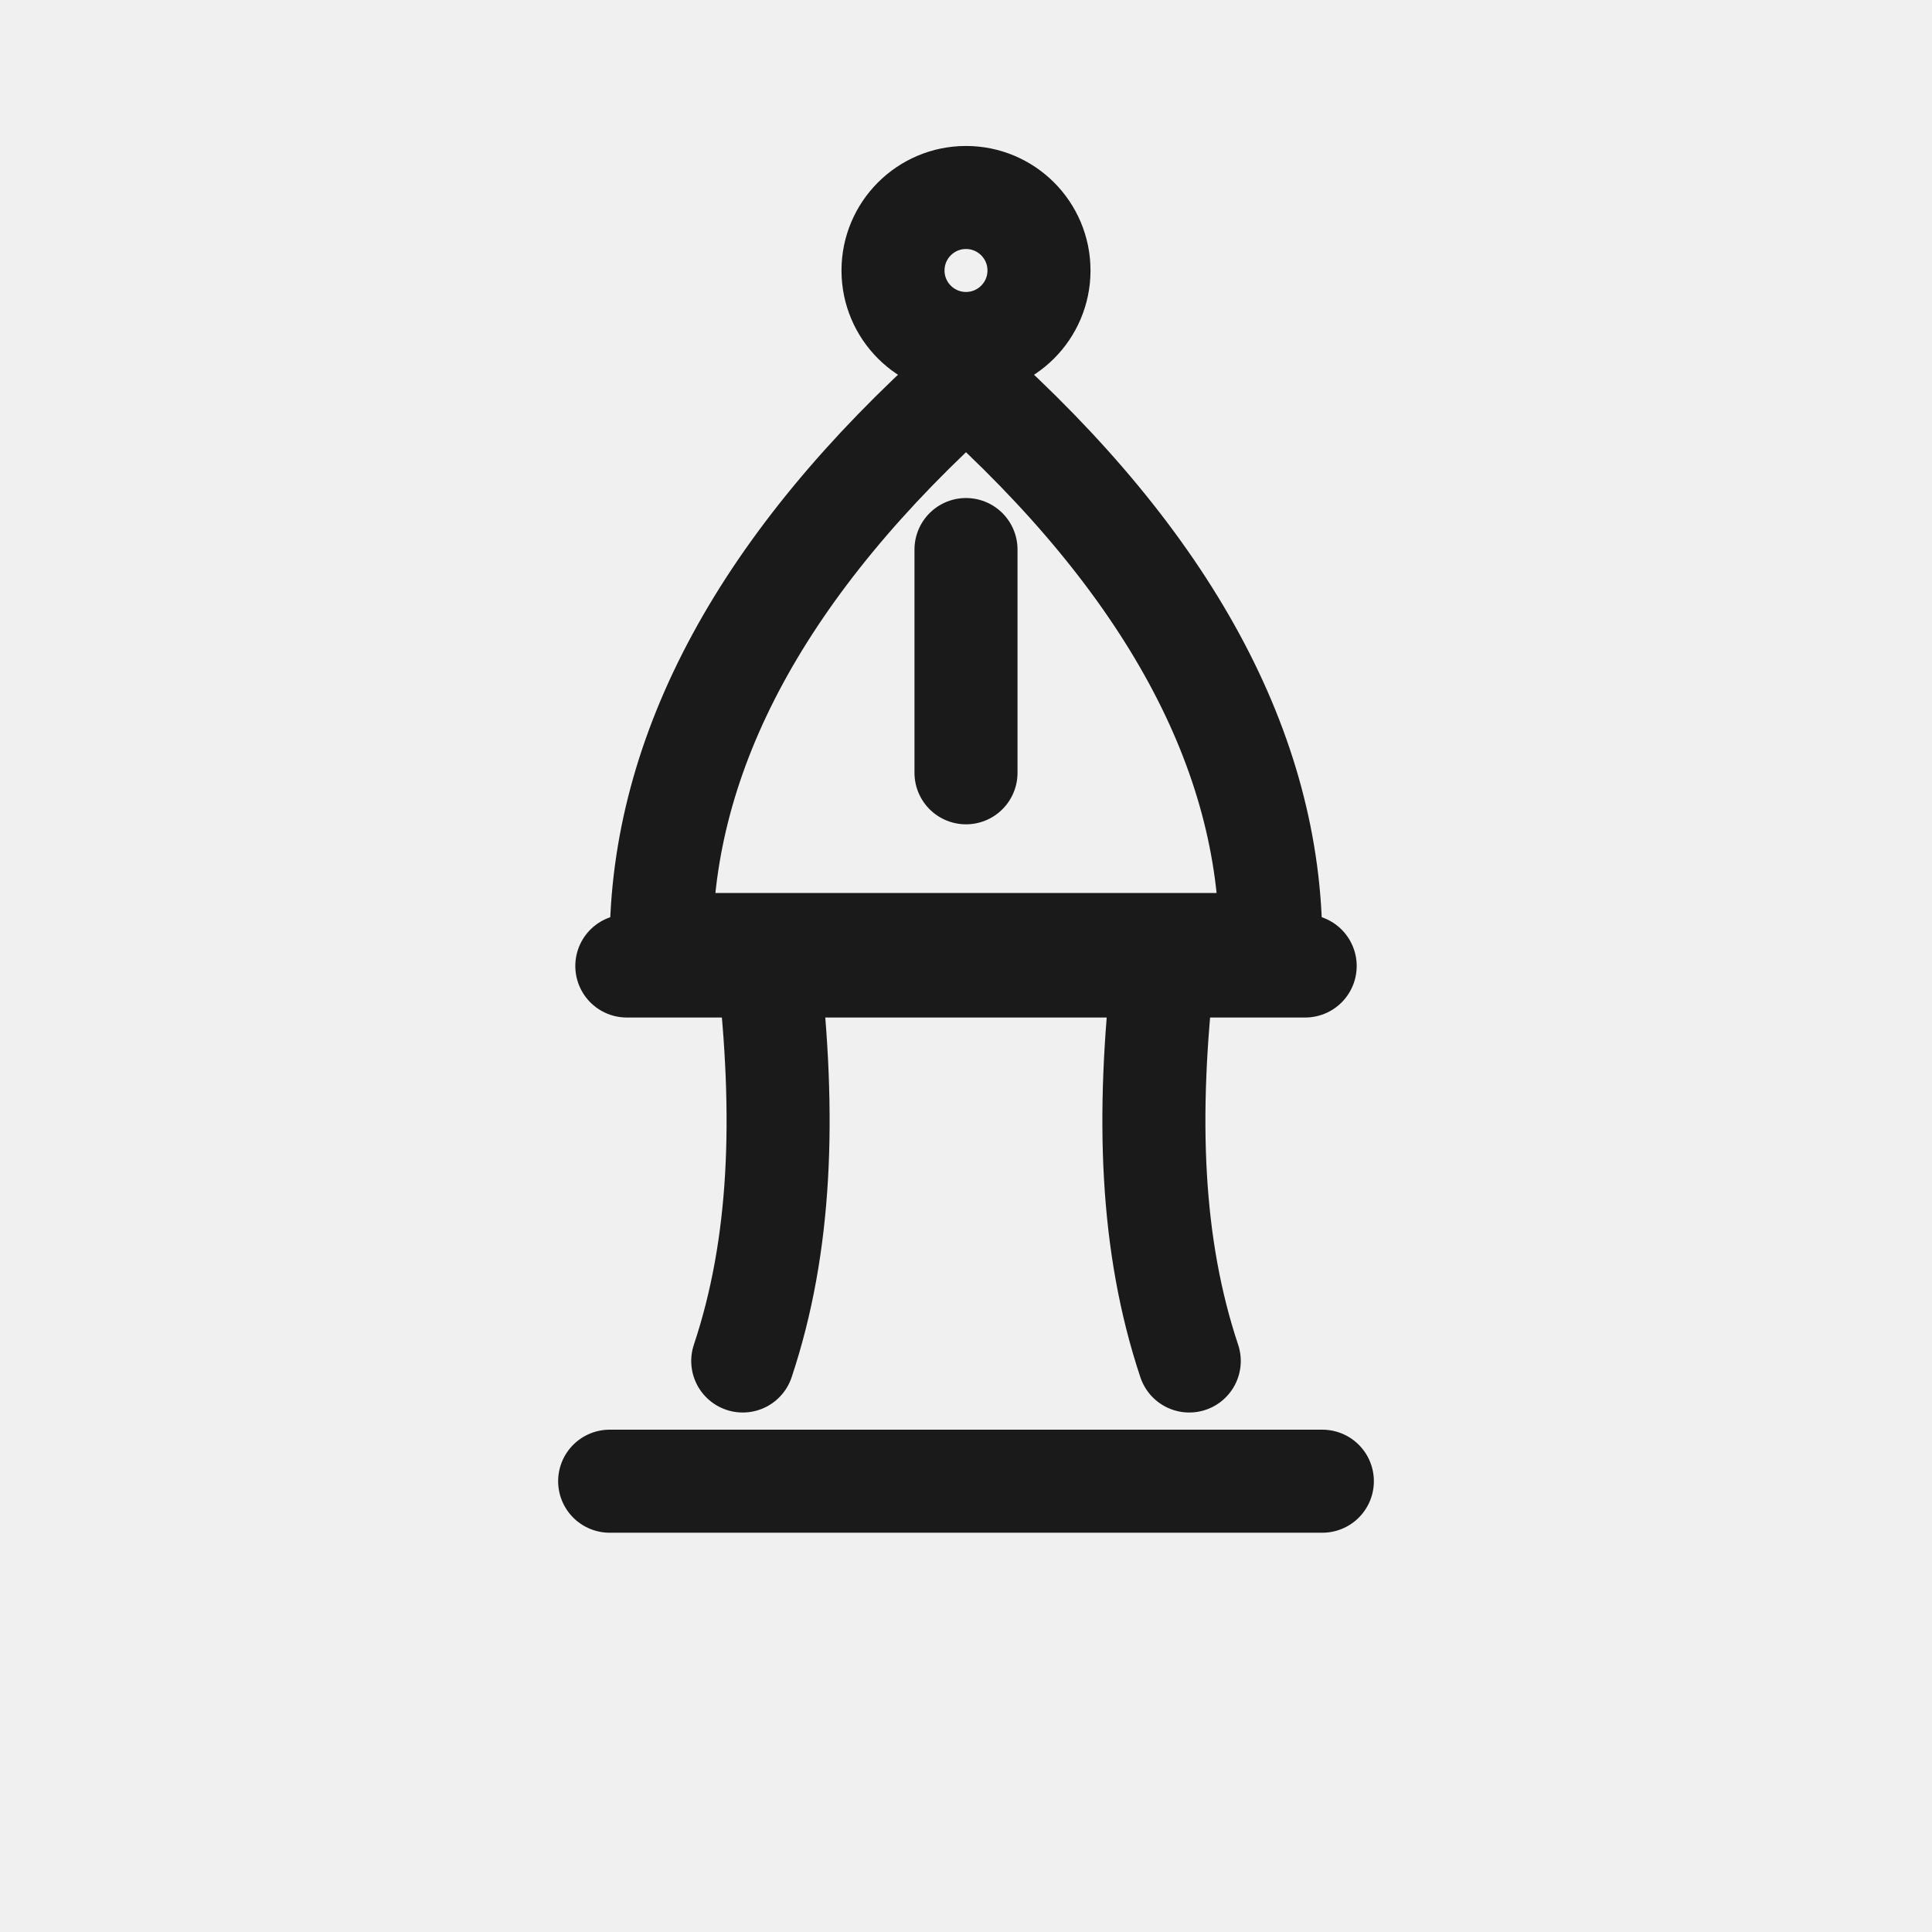
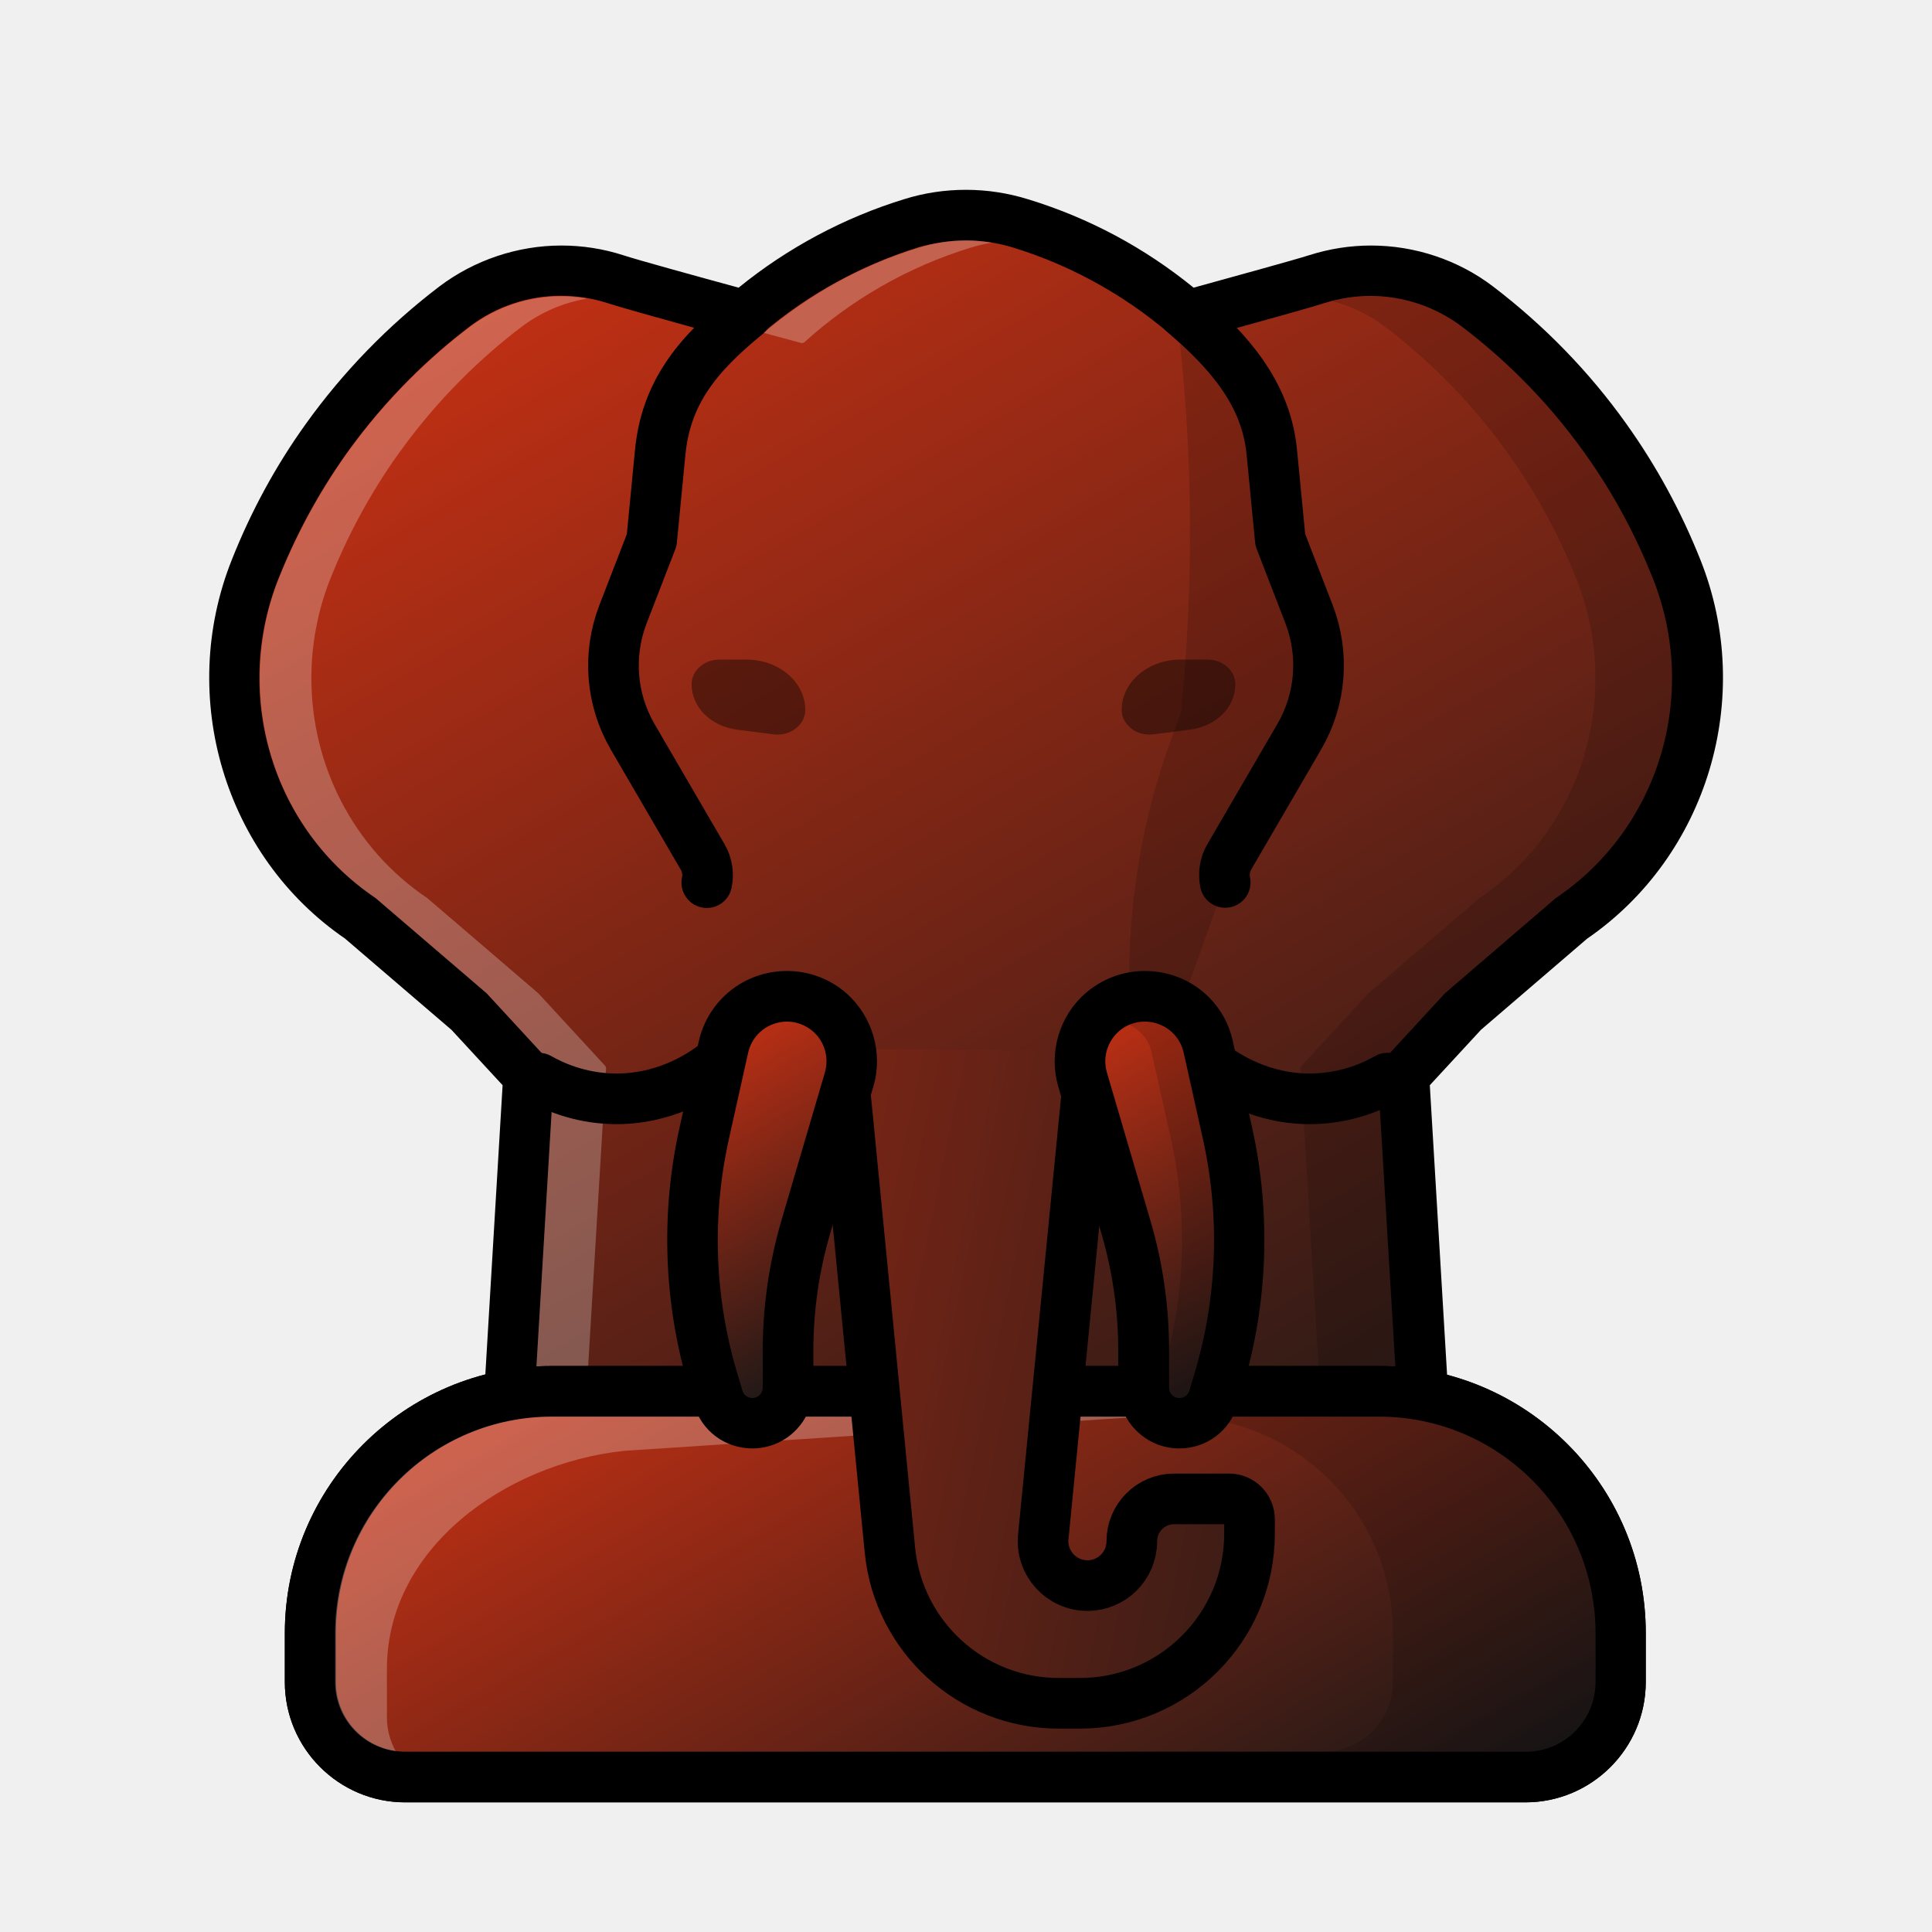
- <svg xmlns="http://www.w3.org/2000/svg" viewBox="0 0 45 45">
-   <g fill="none" stroke="#1A1A1A" stroke-width="2.4" stroke-linecap="round" stroke-linejoin="round">
-     <circle cx="22.5" cy="6.3" r="1.7" />
-     <path d="M22.5 8.9c-4.7 4.2-7.1 8.6-7.1 13.1h14.2c0-4.5-2.4-8.9-7.1-13.1z" />
-     <path d="M22.5 12.8v5.2" />
-     <path d="M14.6 22.5h15.8" />
-     <path d="M17.9 22.5c.4 3.5.3 6.5-.6 9.2M27.1 22.5c-.4 3.5-.3 6.5.6 9.2" />
-     <path d="M14.2 34.5h16.6" />
+ <svg xmlns="http://www.w3.org/2000/svg" xml:space="preserve" viewBox="0 0 95.37 95.37">
+   <linearGradient id="a" x1="29.284" x2="69.76" y1="11.112" y2="81.219" gradientUnits="userSpaceOnUse">
+     <stop offset="0" style="stop-color:#c23014" />
+     <stop offset="1" style="stop-color:#171717" />
+   </linearGradient>
+   <path fill="url(#a)" d="M27.89 82.09c-.78 0-1.51-.31-2.06-.87-.57-.58-.88-1.35-.87-2.18l.1-8.75 1.03-17.18-2.93-3.17-5.37-4.6c-5.5-3.74-7.68-10.97-5.19-17.24.92-2.3 2.1-4.48 3.52-6.46 1.77-2.48 3.9-4.67 6.32-6.51 1.51-1.14 3.38-1.77 5.27-1.77.91 0 1.81.14 2.67.42.91.29 4.87 1.38 6.38 1.79 2.39-2.06 5.23-3.63 8.25-4.55.87-.27 1.77-.4 2.68-.4.92 0 1.82.14 2.69.4 3.05.94 5.82 2.47 8.23 4.55 1.51-.41 5.48-1.5 6.4-1.79.86-.27 1.75-.41 2.65-.41 1.92 0 3.74.61 5.27 1.77 2.43 1.85 4.56 4.04 6.32 6.51 1.42 1.98 2.6 4.15 3.52 6.45 2.5 6.26.31 13.5-5.2 17.24l-5.35 4.59-2.94 3.19 1.03 17.12.09 8.81c.01.82-.29 1.59-.86 2.17-.55.56-1.29.87-2.06.87z" />
+   <path d="M47.69 11.87c.78 0 1.57.12 2.32.35 3.12.96 5.9 2.59 8.21 4.68q.06.015.12.03s5.87-1.59 7.04-1.97c.74-.23 1.51-.35 2.27-.35 1.59 0 3.18.51 4.51 1.51 1.95 1.48 4.12 3.52 6.06 6.24 1.49 2.08 2.57 4.18 3.37 6.19 2.3 5.77.3 12.36-4.79 15.78l-.01.01c-1.51 1.3-3.94 3.38-5.45 4.68l-3.32 3.6c-.01.03-.02.06-.03.08l1.06 17.6.09 8.75c.02.98-.74 1.78-1.68 1.78H27.89c-.94 0-1.69-.8-1.68-1.78l.1-8.75 1.05-17.59c-.01-.03-.03-.07-.04-.1l-3.3-3.58c-1.83-1.57-3.65-3.13-5.48-4.7-5.09-3.42-7.09-10.01-4.79-15.78.8-2.01 1.89-4.11 3.37-6.19 1.95-2.72 4.11-4.76 6.06-6.24 1.33-1.01 2.92-1.52 4.51-1.52.77 0 1.54.12 2.29.36 1.16.38 7.03 1.97 7.03 1.97.04-.01.07-.02.11-.03 2.31-2.1 5.11-3.73 8.24-4.7.76-.21 1.54-.33 2.33-.33m0-2.5c-1.04 0-2.06.15-3.05.46-2.97.91-5.77 2.41-8.18 4.37-1.98-.54-4.96-1.36-5.69-1.6-.99-.32-2.02-.48-3.06-.48-2.16 0-4.3.72-6.02 2.02-2.52 1.92-4.74 4.2-6.59 6.78-1.48 2.06-2.71 4.32-3.66 6.72-2.7 6.78-.35 14.62 5.59 18.69l3.93 3.37 1.33 1.14 2.52 2.73-.99 16.59q0 .06 0 .12l-.1 8.75c-.01 1.16.42 2.25 1.23 3.07.79.8 1.84 1.24 2.95 1.24h39.58c1.12 0 2.17-.44 2.96-1.25.81-.82 1.24-1.92 1.22-3.08l-.09-8.73q0-.06 0-.12l-.99-16.59 2.53-2.74 4.38-3.76.85-.73c5.95-4.09 8.3-11.92 5.6-18.7-.95-2.39-2.18-4.65-3.66-6.72-1.83-2.57-4.05-4.85-6.58-6.78-1.72-1.31-3.86-2.02-6.02-2.02-1.03 0-2.05.16-3.03.47-.75.24-3.74 1.06-5.73 1.61-2.42-1.97-5.16-3.44-8.16-4.36-1-.31-2.03-.47-3.07-.47" />
+   <path d="m76.82 44.34-.01.01c-1.51 1.3-3.94 3.38-5.45 4.68l-3.32 3.6c-.01.03-.02.05-.03.08l1.05 17.6.1 8.75c.01.98-.74 1.78-1.68 1.78h-3.81c.94 0 1.7-.8 1.68-1.78l-.09-8.75-1.06-17.6c.01-.03.02-.05.03-.08l3.32-3.6c1.51-1.3 3.95-3.38 5.46-4.68l.01-.01c5.09-3.42 7.09-10 4.79-15.78-.8-2-1.89-4.11-3.38-6.19-1.94-2.72-4.11-4.76-6.06-6.24-.79-.6-1.67-1.02-2.6-1.26 2.18-.57 4.55-.15 6.41 1.26 1.95 1.48 4.11 3.52 6.06 6.24 1.48 2.08 2.57 4.19 3.37 6.19 2.3 5.78.3 12.36-4.79 15.78" opacity=".15" />
+   <path fill="#fff" d="M30.45 80.84h-2.56c-.93 0-1.69-.8-1.68-1.78l.1-8.75 1.05-17.59c-.01-.03-.02-.07-.03-.1l-3.3-3.58c-1.83-1.57-3.65-3.13-5.48-4.7-3.67-2.47-5.73-6.58-5.73-10.86 0-1.64.3-3.31.94-4.92.8-2 1.89-4.11 3.37-6.19 1.95-2.72 4.12-4.76 6.07-6.24 1.68-1.27 3.79-1.75 5.79-1.39-1.16.19-2.27.66-3.24 1.39-1.95 1.48-4.11 3.52-6.06 6.24-1.49 2.08-2.58 4.19-3.38 6.19-.64 1.61-.94 3.28-.94 4.92 0 4.28 2.06 8.39 5.73 10.86 1.84 1.57 3.65 3.13 5.48 4.7l3.3 3.58c.01.03.03.07.04.1l-1.06 17.59-.1 8.75c-.01.98.75 1.78 1.69 1.78" opacity=".25" />
+   <path d="M58.1 15.64c.35 2.9.6 6.15.64 9.68.04 3.59-.15 6.89-.44 9.83l-.43 1.18c-1.41 3.82-2.13 7.86-2.13 11.94v2.32l2.1.34 3.1-8.66 4.16-7.64V31.4l-1.89-4.36-.7-6.75-2.34-3.73c-.69-.31-1.38-.61-2.07-.92" opacity=".15" />
+   <g opacity=".4">
+     <path d="m38.26 35.75-1.8-.23c-1.04-.13-1.81-.87-1.81-1.74 0-.4.39-.72.87-.72h1.34c1.33 0 2.4.89 2.4 1.98 0 .44-.48.78-1 .71" />
+     <path d="M38.39 36.26c-.07 0-.13 0-.2-.01l-1.8-.23c-1.3-.17-2.25-1.11-2.25-2.24 0-.67.61-1.22 1.37-1.22h1.34c1.6 0 2.9 1.11 2.9 2.48 0 .33-.14.64-.41.87-.25.22-.59.35-.95.35m-2.87-2.7c-.23 0-.37.13-.37.22 0 .61.59 1.14 1.37 1.24l1.8.23c.16.02.3-.04.37-.1.03-.03.07-.07.07-.12 0-.82-.85-1.48-1.9-1.48h-1.34z" />
  </g>
+   <g opacity=".4">
+     <path d="m56.88 35.75 1.8-.23c1.04-.13 1.81-.87 1.81-1.74 0-.4-.39-.72-.87-.72h-1.34c-1.33 0-2.4.89-2.4 1.98-.01.44.47.78 1 .71" />
+     <path d="M56.74 36.26c-.36 0-.7-.12-.96-.35s-.41-.54-.41-.87c0-1.37 1.3-2.48 2.9-2.48h1.34c.76 0 1.37.55 1.37 1.22 0 1.13-.94 2.07-2.25 2.24l-1.8.23c-.06 0-.12.01-.19.01m1.53-2.7c-1.05 0-1.9.66-1.9 1.48 0 .05.04.09.07.12.07.06.21.12.37.1l1.8-.23c.78-.1 1.37-.64 1.37-1.24 0-.09-.14-.22-.37-.22h-1.34z" />
+   </g>
+   <path fill="none" stroke="#000" stroke-linecap="round" stroke-linejoin="round" stroke-miterlimit="11.339" stroke-width="2.5" d="M58.38 15.39c2.28 1.94 4.12 4.03 4.4 6.92l.42 4.34 1.42 3.67c.76 1.98.59 4.2-.48 6.04l-3.46 5.94c-.22.38-.29.83-.2 1.26M36.86 15.52c-2.5 2.03-3.99 3.92-4.27 6.81l-.42 4.33-1.42 3.67c-.76 1.98-.59 4.2.48 6.04l3.46 5.94c.22.38.29.83.2 1.26m-8.29 9.65c.65.37 1.94.98 3.66 1.02 2.53.06 4.33-1.16 4.91-1.59m33.32.57c-.65.37-1.94.98-3.66 1.02-2.53.06-4.33-1.16-4.91-1.59" />
+   <linearGradient id="b" x1="36.487" x2="57.859" y1="61.501" y2="98.518" gradientUnits="userSpaceOnUse">
+     <stop offset="0" style="stop-color:#c23014" />
+     <stop offset="1" style="stop-color:#171717" />
+   </linearGradient>
+   <path fill="url(#b)" d="M20.01 87.72c-2.59 0-4.69-2.11-4.69-4.69v-2.41c0-6.58 5.35-11.94 11.94-11.94h40.81c6.58 0 11.94 5.35 11.94 11.94v2.41c0 2.59-2.11 4.69-4.69 4.69z" />
+   <path d="M68.07 69.93c5.9 0 10.69 4.78 10.69 10.69v2.41c0 1.9-1.54 3.44-3.44 3.44h-55.3c-1.9 0-3.44-1.54-3.44-3.44v-2.41c0-5.9 4.78-10.69 10.69-10.69zm0-2.5H27.25c-7.27 0-13.19 5.92-13.19 13.19v2.41c0 3.28 2.67 5.94 5.94 5.94h55.3c3.28 0 5.94-2.67 5.94-5.94v-2.41c.01-7.28-5.9-13.19-13.17-13.19" />
+   <linearGradient id="c" x1="36.487" x2="57.859" y1="61.501" y2="98.518" gradientUnits="userSpaceOnUse">
+     <stop offset="0" style="stop-color:#c23014" />
+     <stop offset="1" style="stop-color:#171717" />
+   </linearGradient>
+   <path fill="url(#c)" d="M20.01 87.72c-2.59 0-4.69-2.11-4.69-4.69v-2.41c0-6.58 5.35-11.94 11.94-11.94h40.81c6.58 0 11.94 5.35 11.94 11.94v2.41c0 2.59-2.11 4.69-4.69 4.69z" />
+   <path d="M68.07 69.93c5.9 0 10.69 4.78 10.69 10.69v2.41c0 1.9-1.54 3.44-3.44 3.44h-55.3c-1.9 0-3.44-1.54-3.44-3.44v-2.41c0-5.9 4.78-10.69 10.69-10.69zm0-2.5H27.25c-7.27 0-13.19 5.92-13.19 13.19v2.41c0 3.28 2.67 5.94 5.94 5.94h55.3c3.28 0 5.94-2.67 5.94-5.94v-2.41c.01-7.28-5.9-13.19-13.17-13.19" />
+   <path d="M78.76 80.61v2.41c0 1.9-1.54 3.44-3.45 3.44h-10c1.91 0 3.45-1.54 3.45-3.44v-2.41c0-5.9-4.79-10.69-10.69-10.69h10c5.9 0 10.69 4.79 10.69 10.69" opacity=".15" />
+   <path fill="#fff" d="m56.41 69.93-25.62 1.69c-5.91.64-11.69 4.85-11.69 10.75v2.41c0 .6.16 1.17.43 1.66-1.69-.22-2.99-1.66-2.99-3.41v-2.41c0-5.9 4.79-10.69 10.69-10.69z" opacity=".25" />
+   <linearGradient id="d" x1="8.707" x2="78.279" y1="58.831" y2="73.292" gradientUnits="userSpaceOnUse">
+     <stop offset="0" style="stop-color:#c23014" />
+     <stop offset="1" style="stop-color:#171717" />
+   </linearGradient>
+   <path fill="url(#d)" stroke="#000" stroke-linejoin="round" stroke-miterlimit="11.339" stroke-width="2.5" d="M53.86 51.85 51.5 75.86c-.13 1.29.89 2.41 2.18 2.41 1.21 0 2.19-.98 2.19-2.19 0-1.15.93-2.09 2.09-2.09h2.71c.56 0 1.01.45 1.01 1.01v.71c0 4.62-3.75 8.37-8.37 8.37h-1.05c-4.31 0-7.91-3.27-8.33-7.56l-2.42-24.74" />
+   <linearGradient id="e" x1="33.743" x2="42.78" y1="51.625" y2="67.278" gradientUnits="userSpaceOnUse">
+     <stop offset="0" style="stop-color:#c23014" />
+     <stop offset="1" style="stop-color:#171717" />
+   </linearGradient>
+   <path fill="url(#e)" d="M37.15 70.26c-.77 0-1.46-.52-1.68-1.25l-.25-.84c-1.19-3.96-1.34-8.18-.45-12.21l.95-4.26c.33-1.48 1.62-2.51 3.14-2.51.78 0 1.53.29 2.12.81.93.82 1.3 2.12.95 3.31l-2.13 7.25c-.59 1.99-.88 4.06-.88 6.13v1.82c0 .72-.45 1.38-1.13 1.64-.21.07-.43.11-.64.11" />
+   <path d="M38.85 50.43c.45 0 .91.16 1.29.49.57.5.79 1.29.58 2.02l-2.13 7.25c-.62 2.11-.94 4.29-.94 6.49v1.82c0 .21-.13.4-.33.48q-.09.03-.18.03c-.22 0-.42-.14-.49-.36l-.25-.84c-1.13-3.76-1.27-7.75-.42-11.58l.95-4.26c.22-.97 1.06-1.54 1.92-1.54m0-2.5c-2.11 0-3.9 1.44-4.36 3.49l-.95 4.26c-.94 4.24-.78 8.68.47 12.84l.25.84c.38 1.28 1.54 2.14 2.88 2.14.37 0 .73-.07 1.08-.2 1.15-.44 1.93-1.57 1.93-2.81v-1.82c0-1.96.28-3.9.83-5.78l2.13-7.25c.49-1.65-.03-3.45-1.32-4.6-.8-.71-1.85-1.11-2.94-1.11" />
+   <linearGradient id="f" x1="52.695" x2="62.579" y1="50.891" y2="68.01" gradientUnits="userSpaceOnUse">
+     <stop offset="0" style="stop-color:#c23014" />
+     <stop offset="1" style="stop-color:#171717" />
+   </linearGradient>
+   <path fill="url(#f)" d="M58.22 70.26q-.33 0-.63-.12c-.67-.26-1.13-.92-1.13-1.64v-1.82c0-2.08-.3-4.14-.88-6.13l-2.13-7.25c-.35-1.19.02-2.49.95-3.31.59-.52 1.34-.81 2.12-.81 1.52 0 2.81 1.03 3.14 2.51l.95 4.26c.9 4.03.74 8.25-.45 12.21l-.26.84c-.22.74-.91 1.26-1.68 1.26" />
+   <path d="M56.51 50.43c.87 0 1.71.58 1.92 1.54l.95 4.26c.85 3.83.71 7.82-.42 11.58l-.25.84c-.07.22-.27.36-.49.36q-.09 0-.18-.03c-.2-.08-.33-.26-.33-.48v-1.82c0-2.2-.31-4.38-.94-6.49l-2.13-7.25c-.21-.73.01-1.51.58-2.02.38-.34.84-.49 1.29-.49m0-2.5c-1.09 0-2.13.4-2.95 1.12-1.29 1.14-1.8 2.94-1.32 4.59l2.13 7.25c.55 1.88.83 3.82.83 5.78v1.82c0 1.24.78 2.36 1.93 2.81.35.13.71.2 1.08.2 1.34 0 2.5-.86 2.88-2.15l.25-.84c1.25-4.16 1.41-8.6.47-12.84l-.95-4.26c-.44-2.05-2.24-3.48-4.35-3.48" />
+   <path d="m58.96 67.81-.26.83c-.08.29-.39.44-.67.33-.19-.07-.32-.26-.32-.47v-1.92c.82-3.39.85-6.94.09-10.36l-.95-4.26c-.14-.66-.58-1.13-1.12-1.37.25-.12.52-.17.79-.17.86 0 1.7.58 1.91 1.54l.95 4.26c.85 3.84.7 7.83-.42 11.59" opacity=".15" />
+   <path fill="#fff" d="M48.97 11.98c-.35.05-.7.14-1.04.24-3.13.96-5.93 2.59-8.24 4.69-.04.01-.07.02-.11.03 0 0-.81-.22-1.88-.51 2.2-1.87 4.79-3.33 7.67-4.21 1.17-.36 2.4-.45 3.6-.24" opacity=".25" />
</svg>
